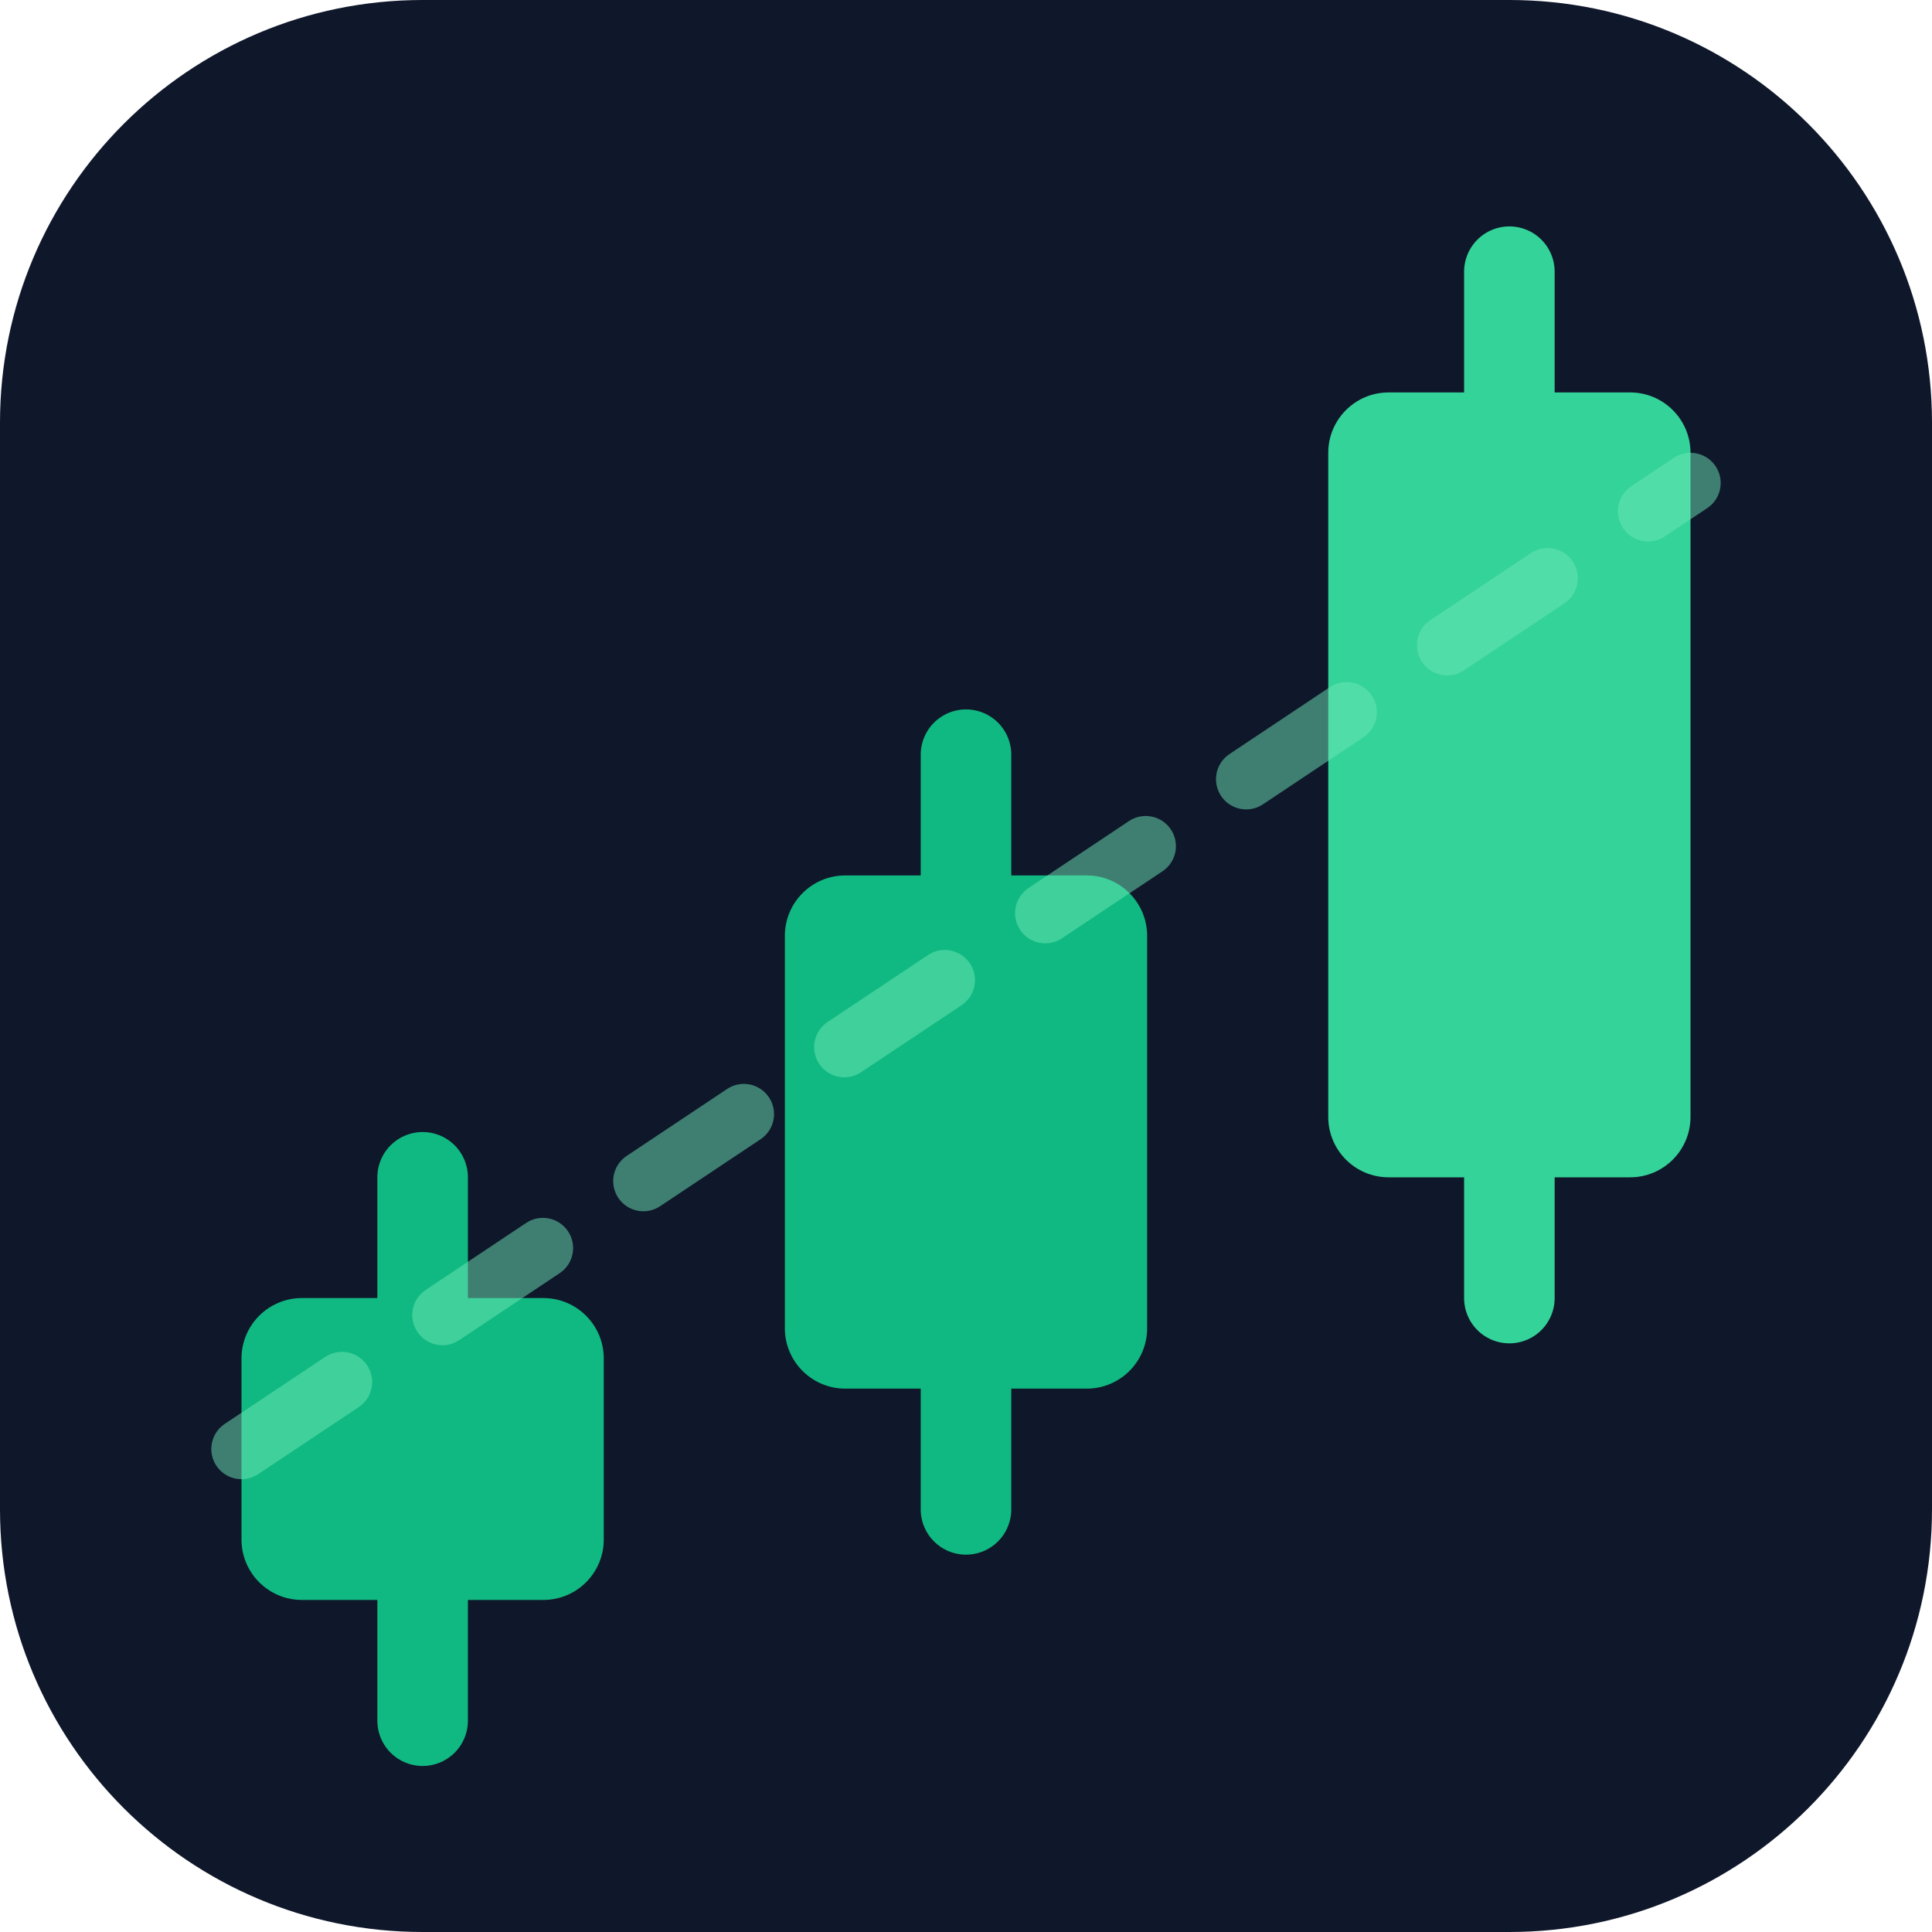
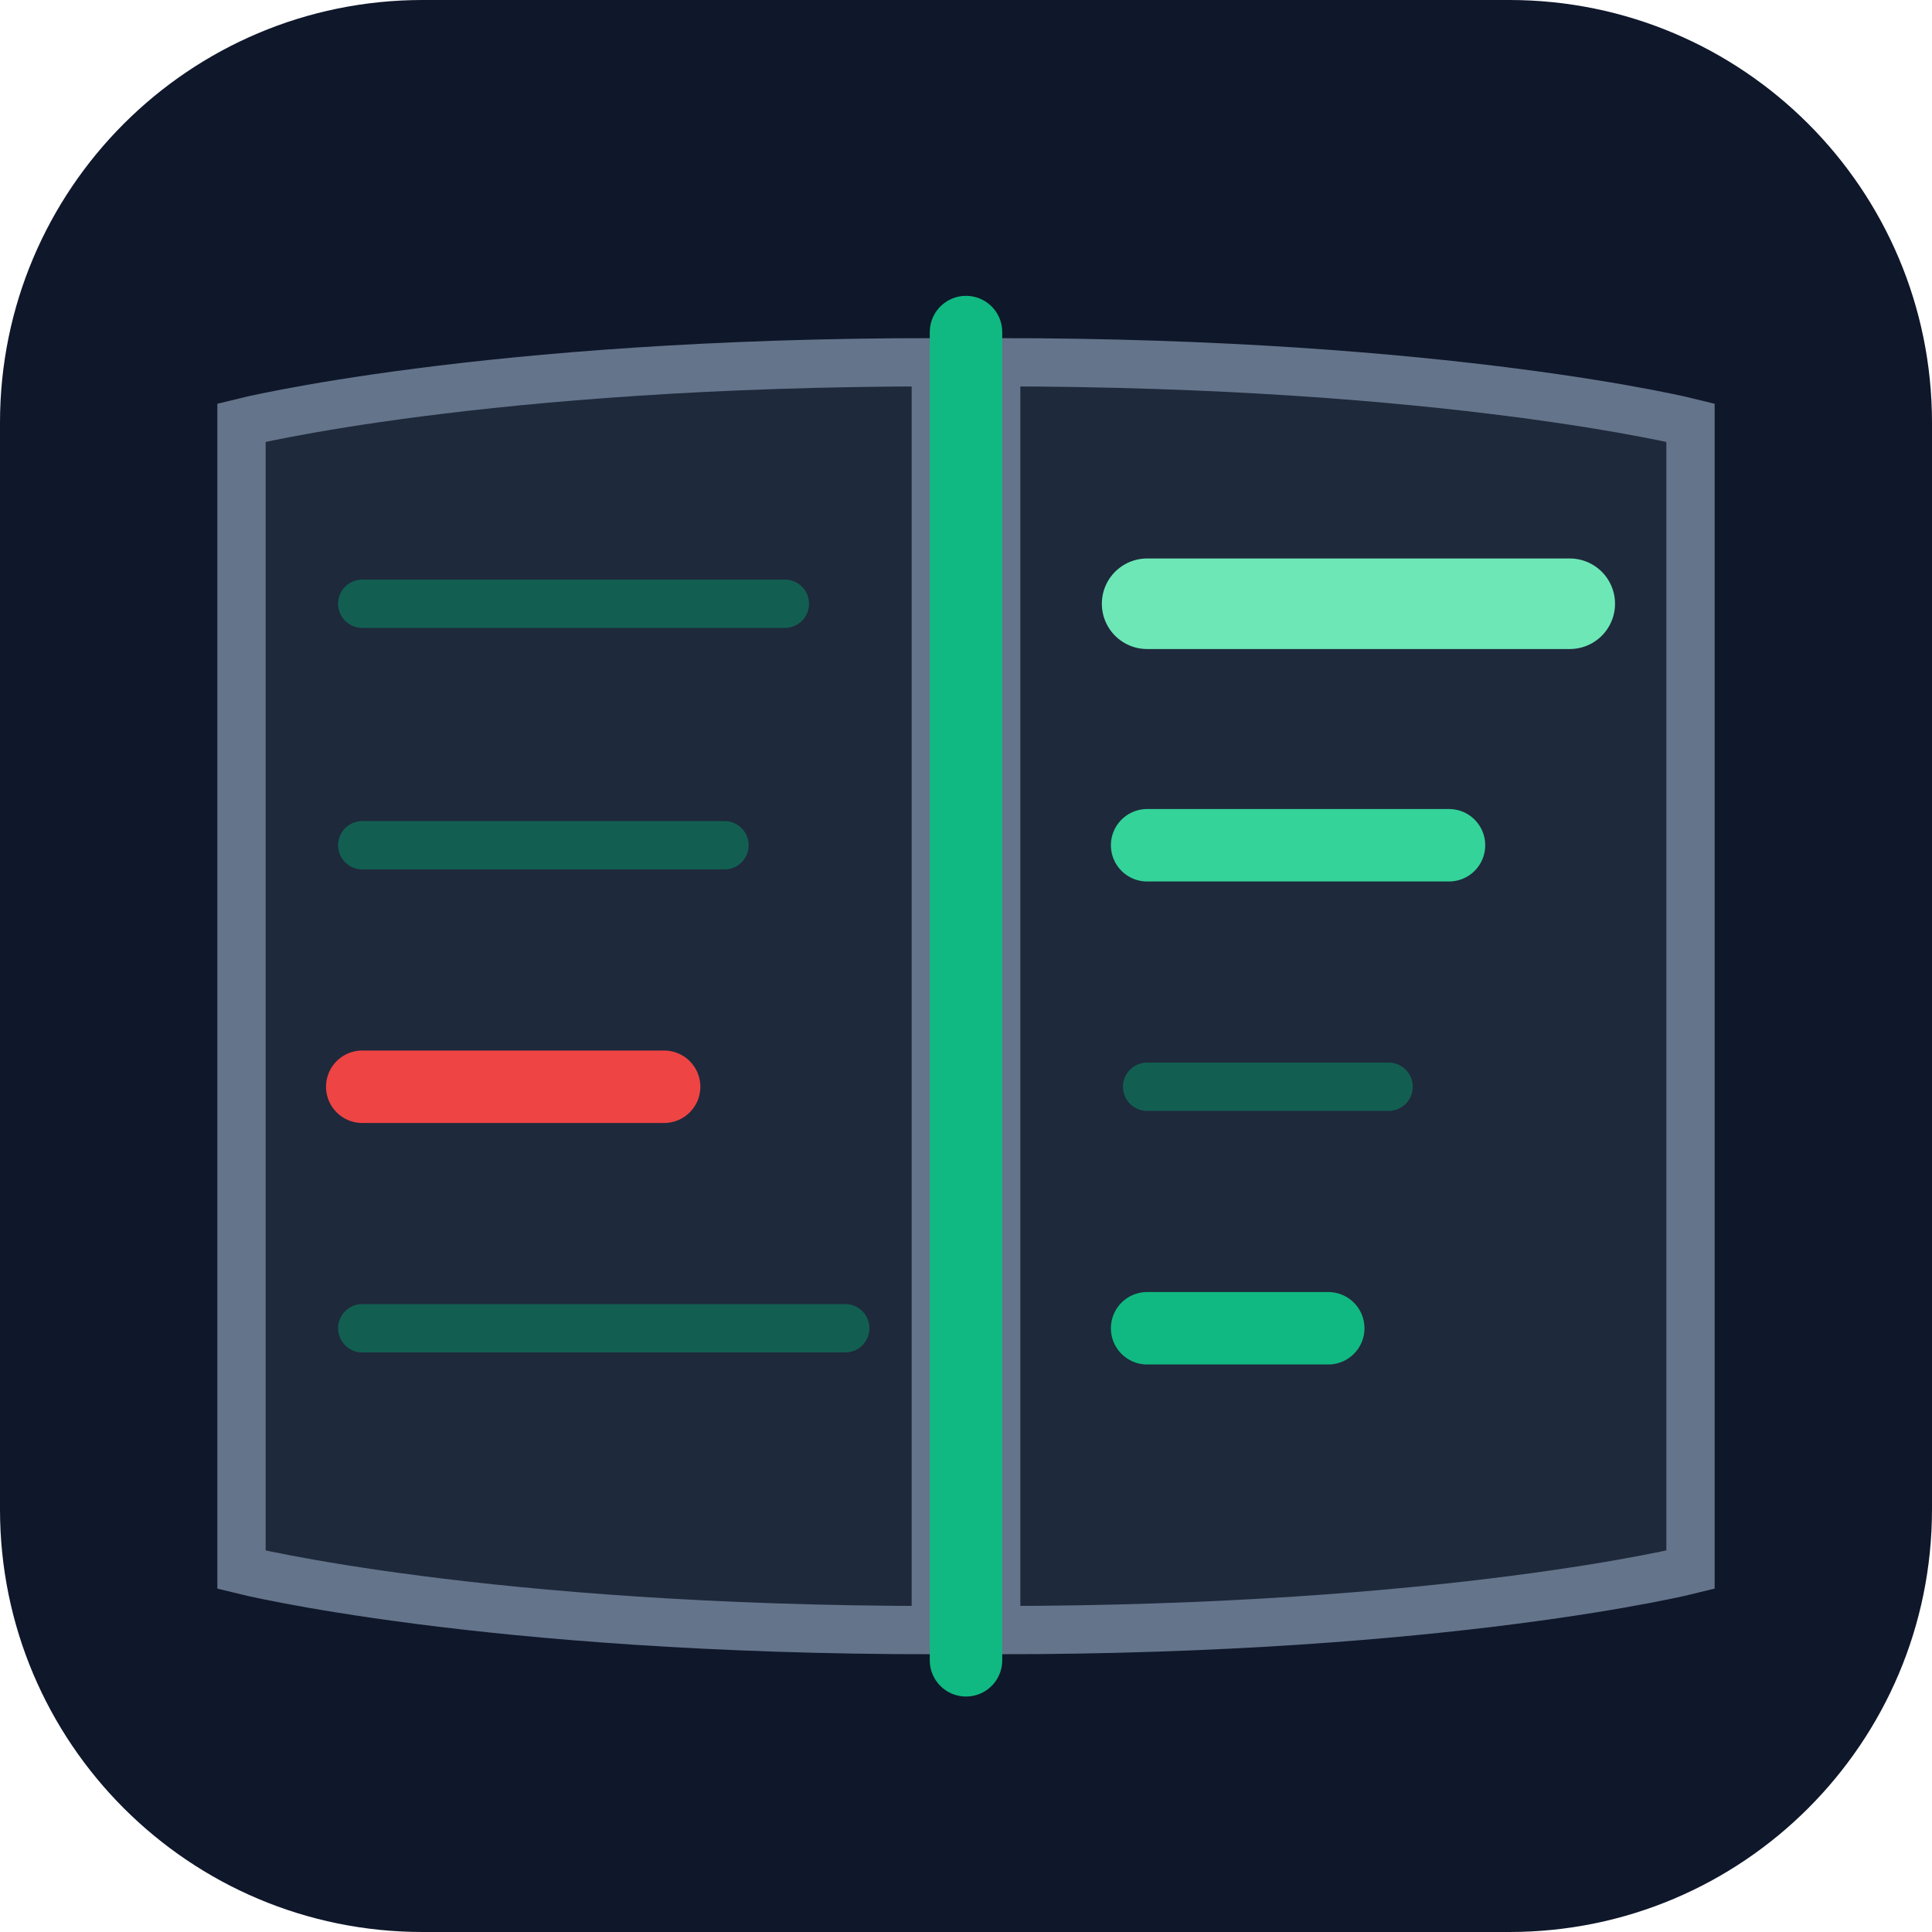
<svg xmlns="http://www.w3.org/2000/svg" viewBox="0 0 32 32" fill="none">
  <rect width="32" height="32" rx="7" fill="#0f172a" />
-   <line x1="7" y1="19.5" x2="7" y2="21.5" stroke="#10b981" stroke-width="1.5" stroke-linecap="round" />
-   <rect x="4" y="21.5" width="6" height="5" rx="1" fill="#10b981" />
-   <line x1="7" y1="26.5" x2="7" y2="28.5" stroke="#10b981" stroke-width="1.5" stroke-linecap="round" />
-   <line x1="16" y1="12.5" x2="16" y2="14.5" stroke="#10b981" stroke-width="1.5" stroke-linecap="round" />
-   <rect x="13" y="14.5" width="6" height="8.5" rx="1" fill="#10b981" />
-   <line x1="16" y1="23" x2="16" y2="25" stroke="#10b981" stroke-width="1.5" stroke-linecap="round" />
-   <line x1="25" y1="4.5" x2="25" y2="6.5" stroke="#34d399" stroke-width="1.5" stroke-linecap="round" />
-   <rect x="22" y="6.5" width="6" height="13" rx="1" fill="#34d399" />
-   <line x1="25" y1="19.5" x2="25" y2="21.5" stroke="#34d399" stroke-width="1.5" stroke-linecap="round" />
-   <line x1="4" y1="24" x2="28" y2="8" stroke="#6ee7b7" stroke-width="1" stroke-linecap="round" stroke-dasharray="2 2" opacity="0.5" />
+   <path d="M4 7 C4 7 8 6 15.5 6 L15.5 27 C8 27 4 26 4 26 Z" fill="#1e293b" stroke="#64748b" stroke-width="0.8" />
+   <path d="M28 7 C28 7 24 6 16.5 6 L16.5 27 C24 27 28 26 28 26 Z" fill="#1e293b" stroke="#64748b" stroke-width="0.8" />
+   <line x1="16" y1="5.5" x2="16" y2="27.5" stroke="#10b981" stroke-width="1.2" stroke-linecap="round" />
+   <line x1="6" y1="10" x2="13" y2="10" stroke="#059669" stroke-width="0.8" stroke-linecap="round" opacity="0.5" />
+   <line x1="6" y1="14" x2="12" y2="14" stroke="#059669" stroke-width="0.8" stroke-linecap="round" opacity="0.5" />
+   <line x1="6" y1="18" x2="11" y2="18" stroke="#ef4444" stroke-width="1.2" stroke-linecap="round" />
+   <line x1="6" y1="22" x2="14" y2="22" stroke="#059669" stroke-width="0.8" stroke-linecap="round" opacity="0.5" />
+   <line x1="19" y1="10" x2="26" y2="10" stroke="#6ee7b7" stroke-width="1.5" stroke-linecap="round" />
+   <line x1="19" y1="14" x2="24" y2="14" stroke="#34d399" stroke-width="1.2" stroke-linecap="round" />
+   <line x1="19" y1="18" x2="23" y2="18" stroke="#059669" stroke-width="0.8" stroke-linecap="round" opacity="0.5" />
+   <line x1="19" y1="22" x2="22" y2="22" stroke="#10b981" stroke-width="1.2" stroke-linecap="round" />
</svg>
